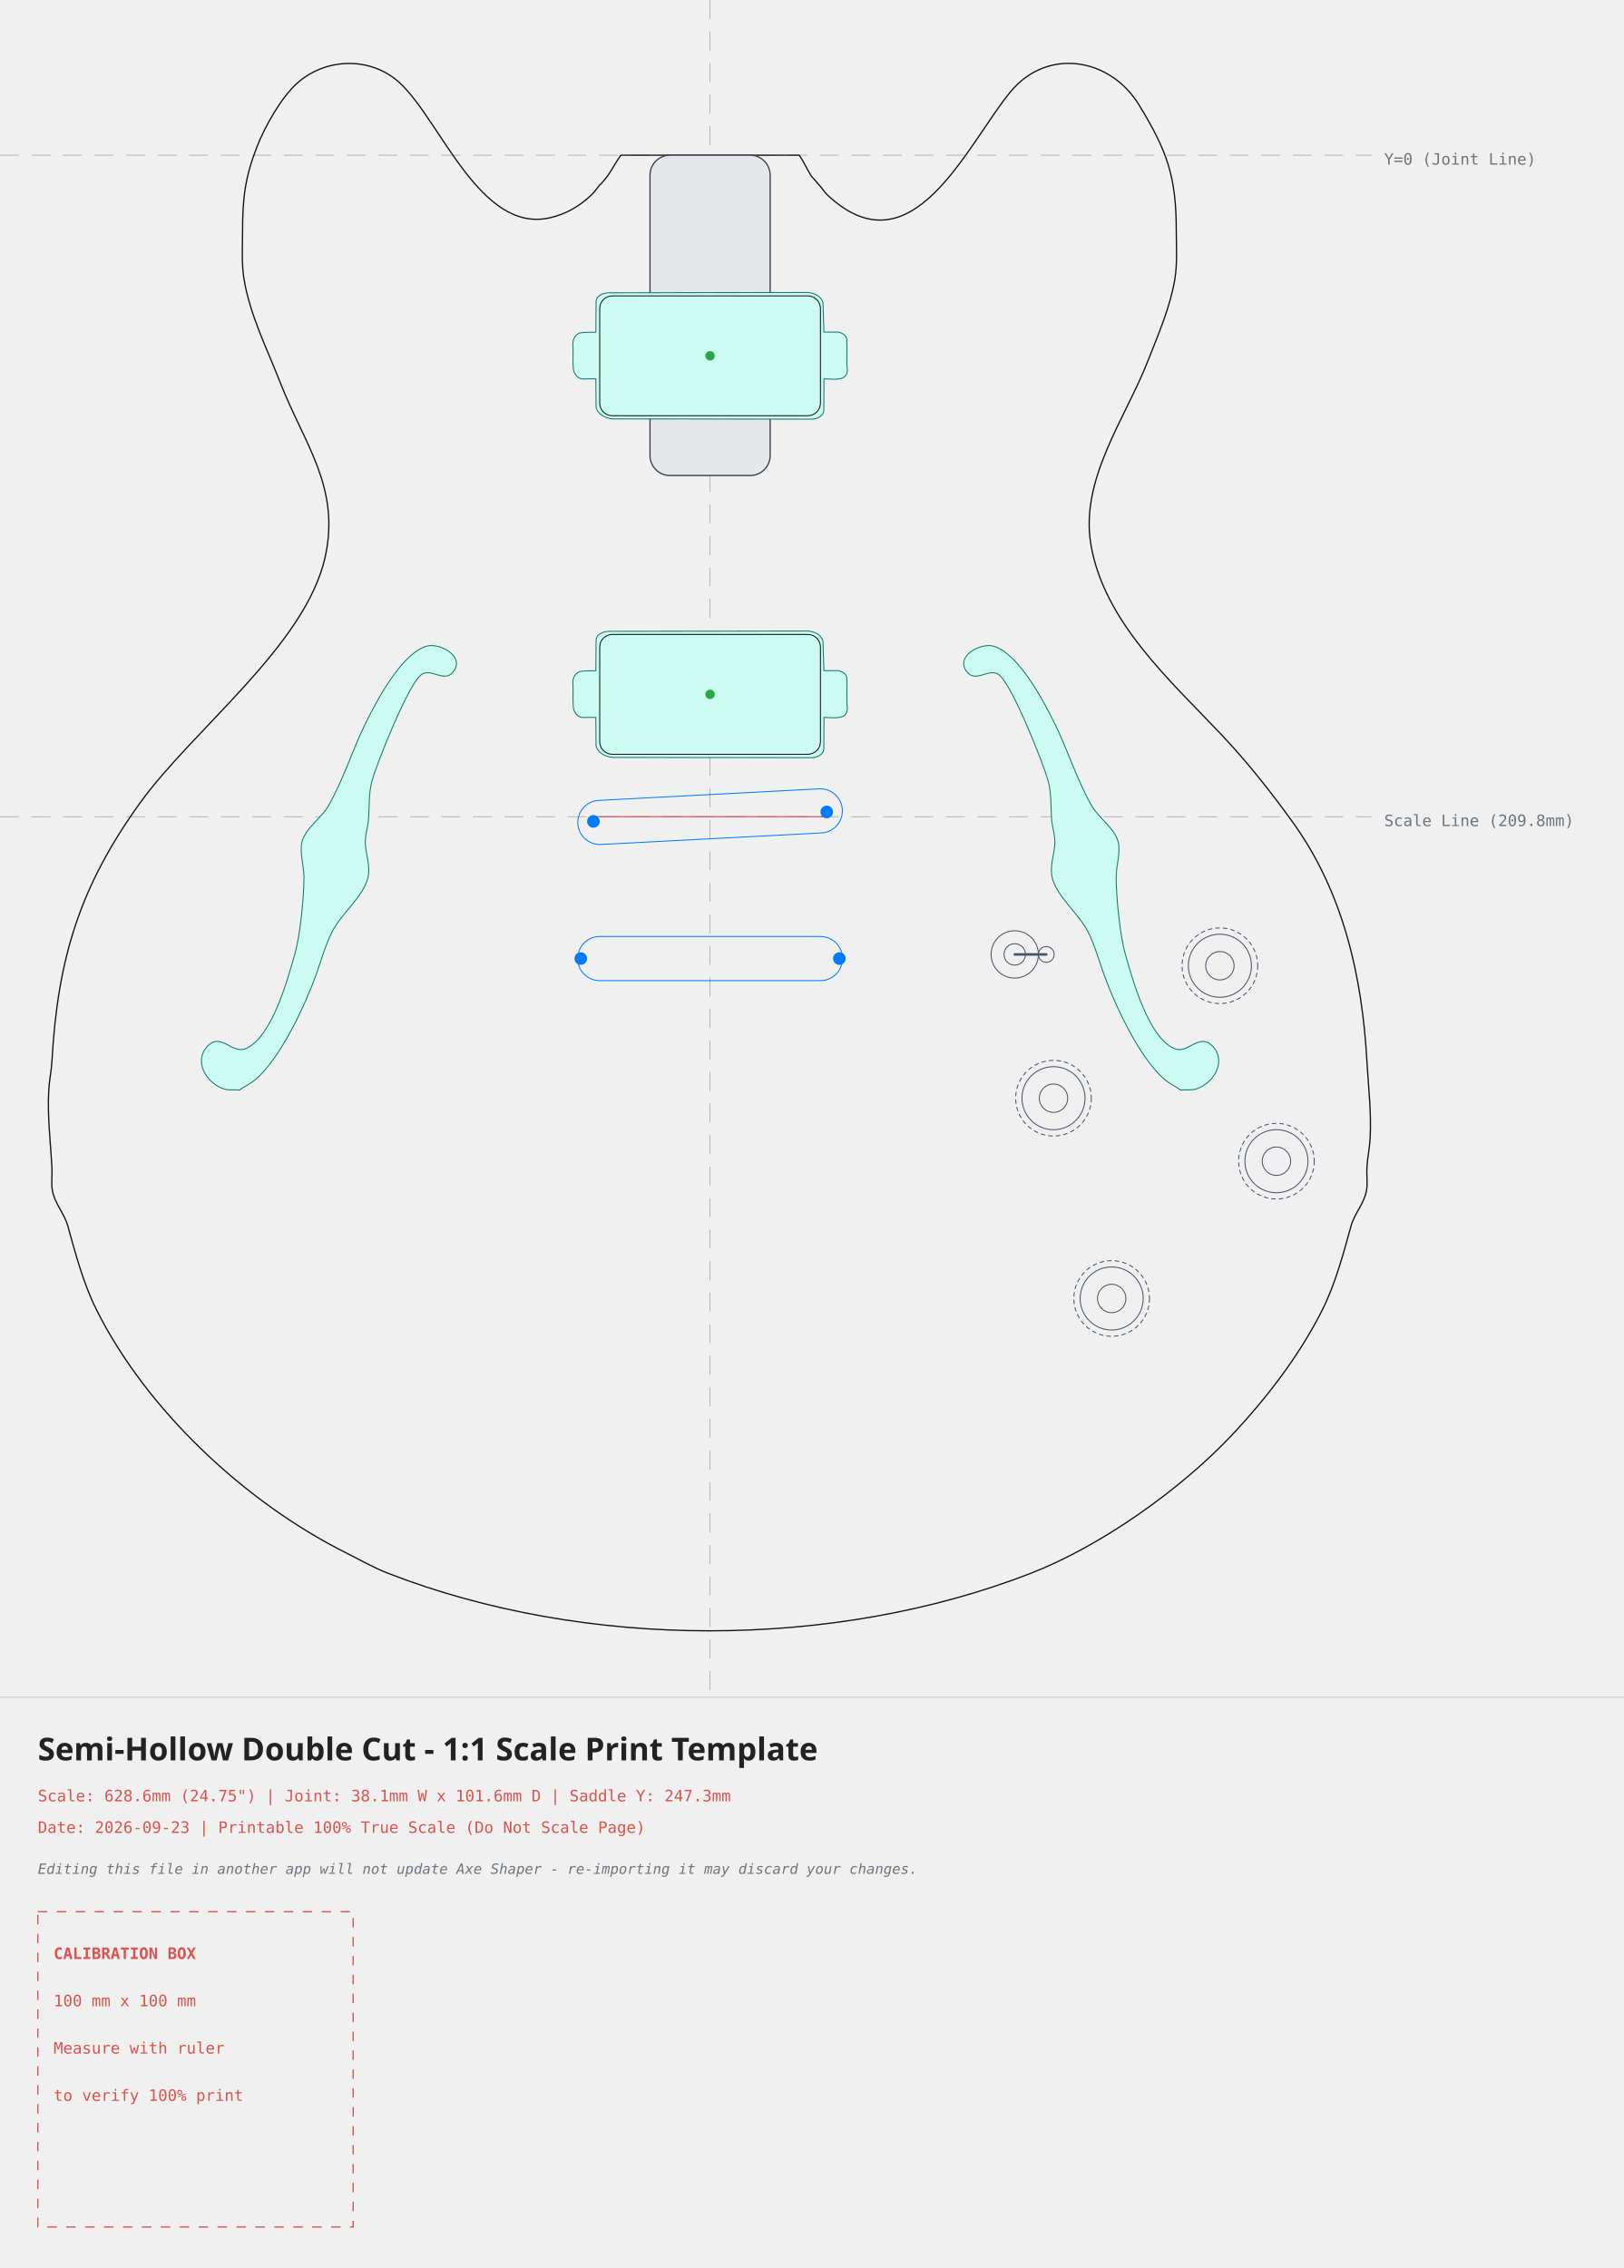
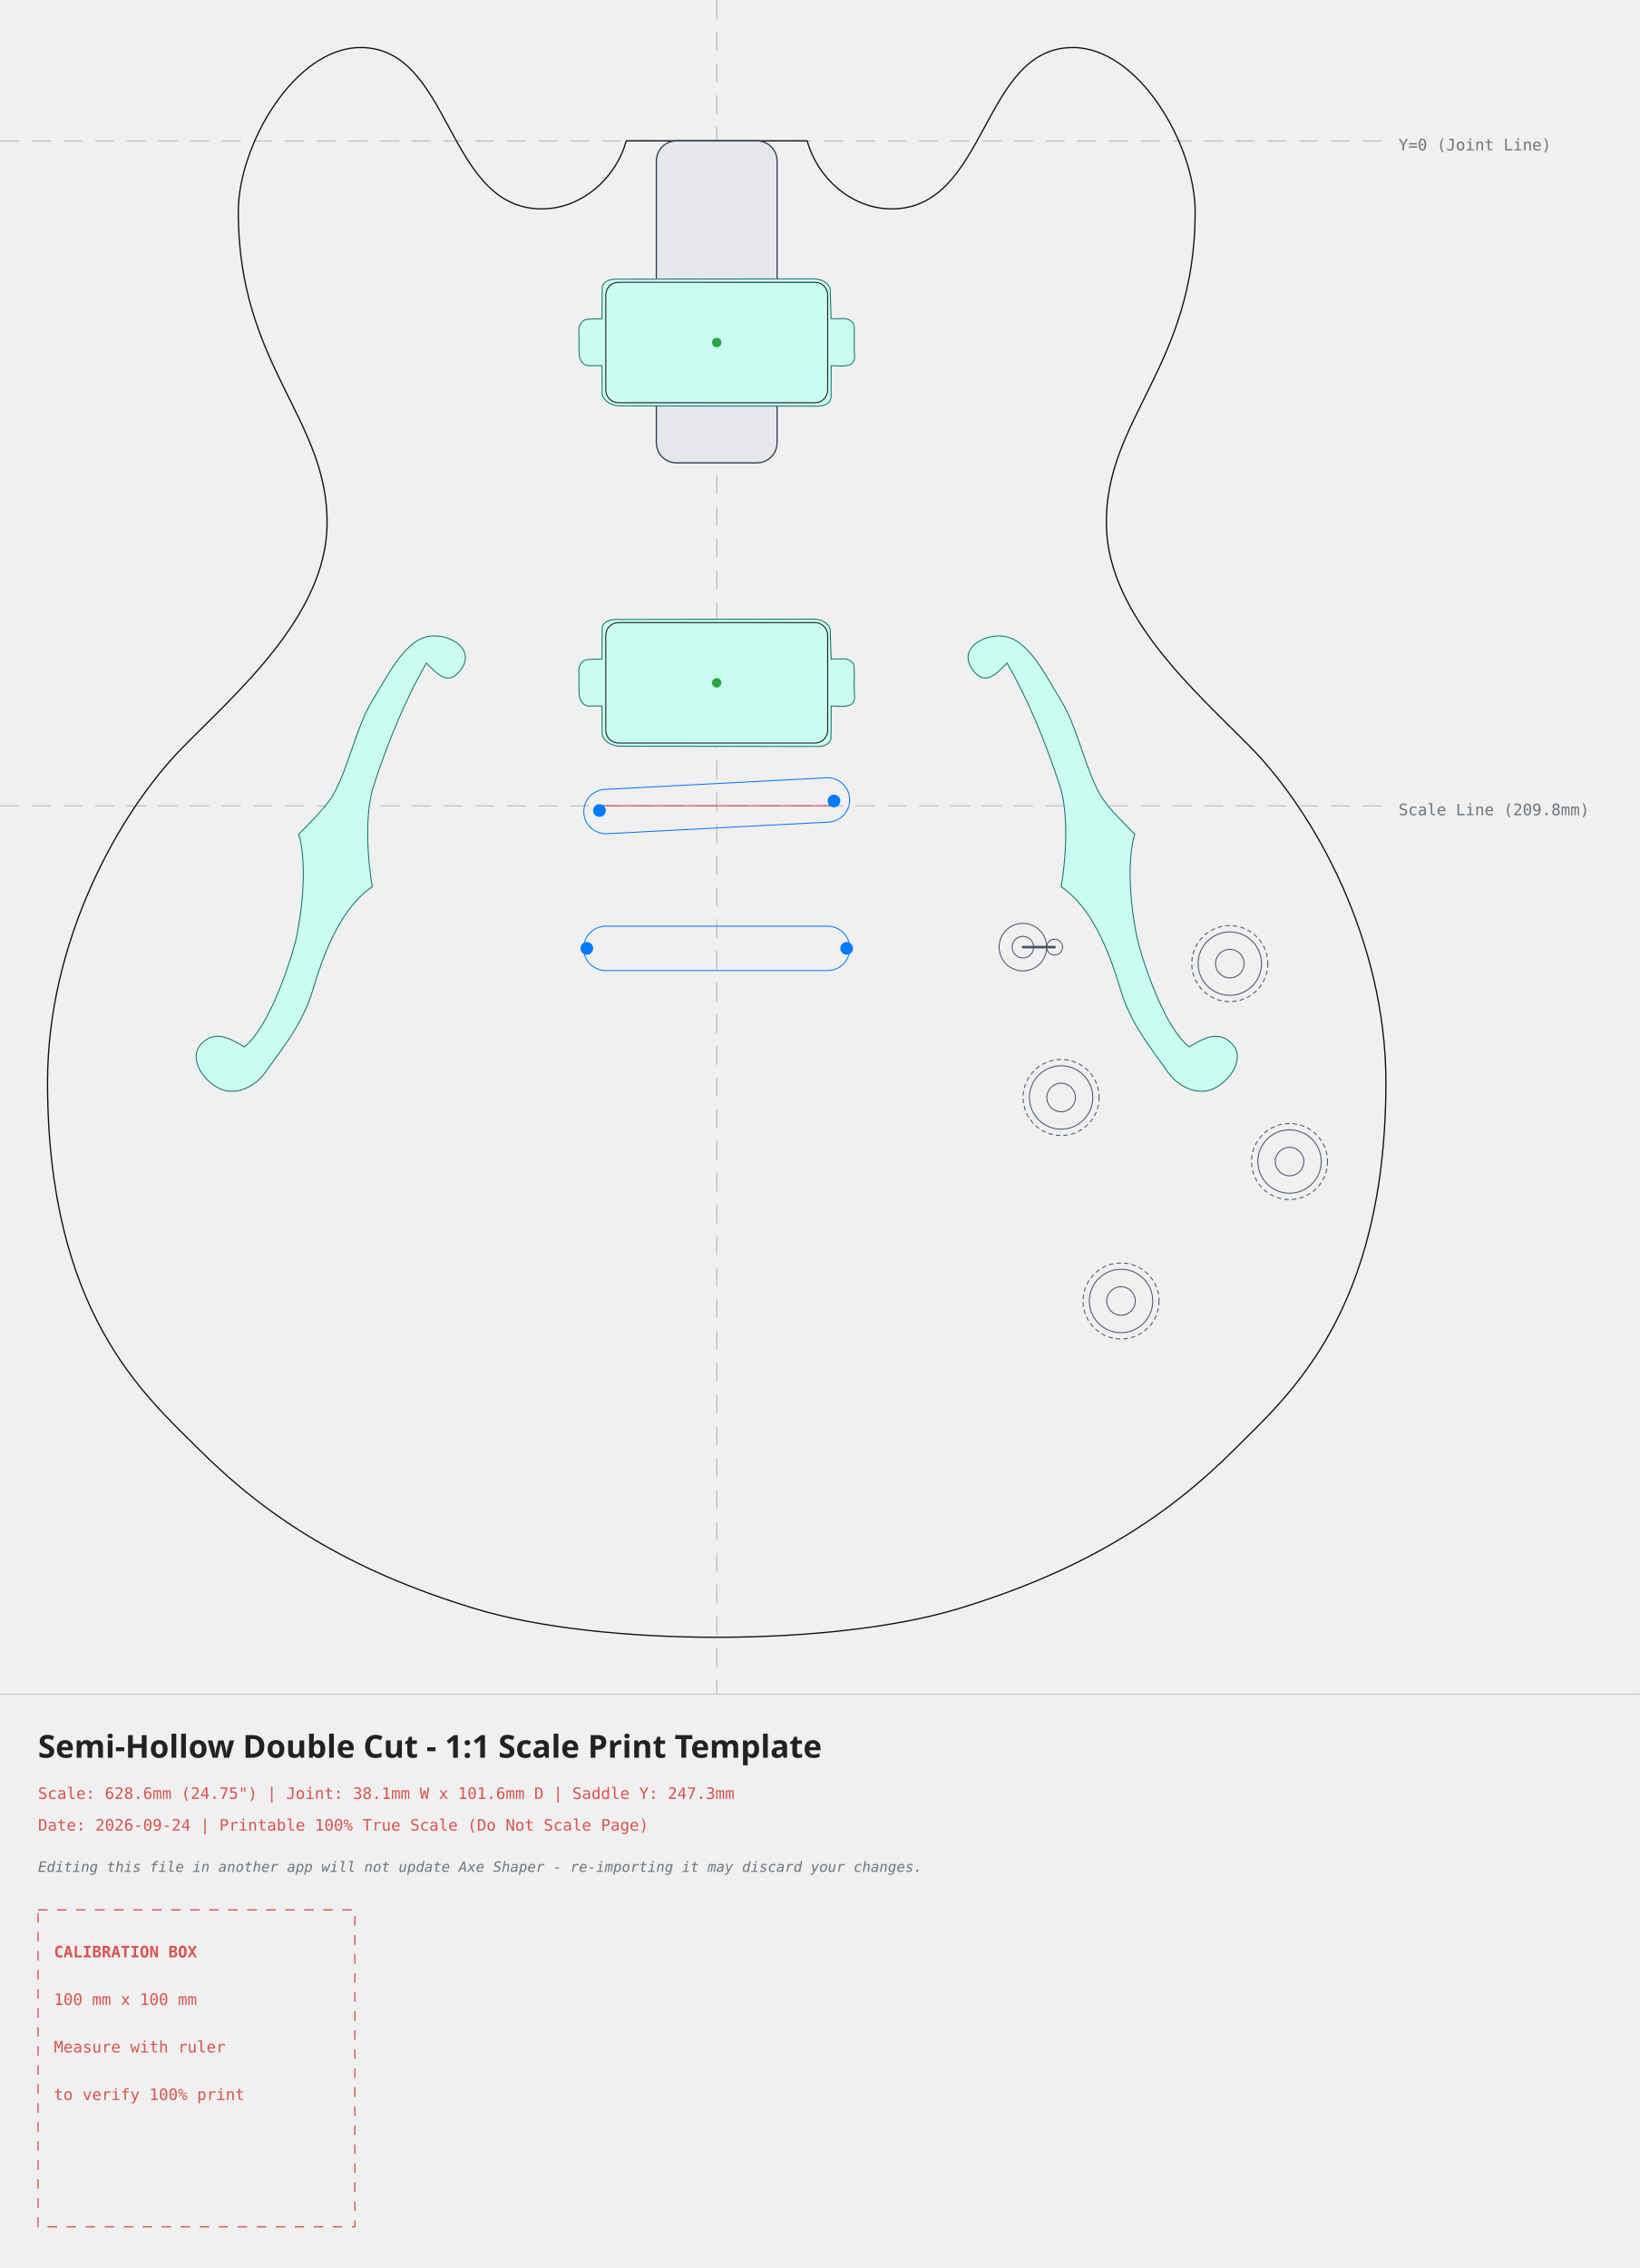
- <svg xmlns="http://www.w3.org/2000/svg" width="514.98mm" height="719.31mm" viewBox="-225.19 -49.22 514.98 719.31">
+ <svg xmlns="http://www.w3.org/2000/svg" width="517.34mm" height="715.60mm" viewBox="-226.17 -44.44 517.34 715.60">
  <style>
    .body-line { fill: none; stroke: #111111; stroke-width: 0.4; stroke-linecap: round; stroke-linejoin: round; }
    .edge-inset { fill: none; stroke: #555555; stroke-width: 0.3; stroke-dasharray: 3,2; }
    .neck-pocket { fill: #e5e7eb; stroke: #374151; stroke-width: 0.4; }
    .pickup-rout { fill: #ccfbf1; stroke: #0f766e; stroke-width: 0.3; }
    .pickup-cover { fill: none; stroke: #111111; stroke-width: 0.3; }
    .bridge-rout { fill: none; stroke: #007bff; stroke-width: 0.3; }
    .back-route { fill: #f3e8ff; stroke: #7e22ce; stroke-width: 0.3; stroke-dasharray: 3,2; }
    .front-route { fill: #ccfbf1; stroke: #0f766e; stroke-width: 0.3; }
    .pickguard { fill: #ffffff; fill-opacity: 0.35; stroke: #6b7280; stroke-width: 0.3; }
    .control-outline { fill: none; stroke: #475569; stroke-width: 0.3; }
    .control-body { fill: none; stroke: #475569; stroke-width: 0.3; stroke-dasharray: 1.2,1.2; stroke-linecap: round; }
    .control-slot { fill: none; stroke: #475569; stroke-width: 0.6; stroke-linecap: round; }
    .control-lever { fill: none; stroke: #475569; stroke-width: 0.8; stroke-linecap: round; }
    .control-cap { fill: none; stroke: #475569; stroke-width: 0.3; }
    .center-axis { fill: none; stroke: #6c757d; stroke-width: 0.2; stroke-dasharray: 6,4; opacity: 0.7; }
    .calibration-box { fill: none; stroke: #d9534f; stroke-width: 0.4; stroke-dasharray: 3,3; }
    .band-rule { fill: none; stroke: #adb5bd; stroke-width: 0.2; }
    .text-label { font-family: monospace, sans-serif; font-size: 5px; fill: #d9534f; }
    .disclaimer-label { font-family: monospace, sans-serif; font-size: 4.5px; font-style: italic; fill: #6c757d; }
    .axis-label { font-family: monospace, sans-serif; font-size: 5px; fill: #6c757d; }
    .title-label { font-family: sans-serif; font-size: 10px; font-weight: bold; fill: #222222; }
  </style>
  <g>
-     <line x1="0" y1="-49.22" x2="0" y2="489.09" class="center-axis" />
-     <line x1="-225.19" y1="0" x2="209.78" y2="0" class="center-axis" />
-     <text x="213.78" y="3" class="axis-label">Y=0 (Joint Line)</text>
-     <line x1="-225.19" y1="209.79" x2="209.78" y2="209.79" class="center-axis" stroke="#007bff" />
-     <text x="213.78" y="212.79" class="axis-label" fill="#007bff">Scale Line (209.8mm)</text>
-     <path d="M -19.05 0.00 C -19.05 0.00, -28.30 0.00, -28.30 0.00 C -29.81 2.10, -31.01 4.42, -32.48 6.56 C -32.69 6.86, -34.25 8.77, -34.52 9.02 C -35.65 10.03, -36.47 11.52, -37.60 12.59 C -41.48 16.24, -45.71 18.72, -50.92 19.88 C -72.89 24.76, -85.40 -10.74, -98.28 -22.81 C -107.28 -31.25, -121.59 -31.09, -130.84 -22.93 C -135.95 -18.42, -141.23 -9.03, -143.70 -2.66 C -147.48 7.05, -148.26 13.67, -148.26 23.98 C -148.26 29.06, -148.64 34.31, -147.80 39.34 C -145.89 50.84, -140.49 61.38, -136.31 72.13 C -128.75 91.55, -117.16 105.33, -122.07 127.46 C -128.31 155.50, -163.78 181.90, -180.70 205.33 C -199.90 231.90, -206.91 254.87, -208.71 287.30 C -208.88 290.38, -209.56 293.43, -209.73 296.52 C -210.19 304.80, -209.17 312.88, -208.71 321.11 C -208.58 323.48, -208.99 325.93, -208.59 328.28 C -207.91 332.40, -204.80 335.59, -203.70 339.55 C -201.22 348.46, -198.75 357.88, -194.59 366.19 C -178.61 398.15, -147.23 427.38, -115.47 443.26 C -111.08 445.46, -106.74 447.96, -102.15 449.75 C -39.56 474.09, 39.15 474.09, 101.74 449.75 C 123.87 441.15, 149.05 423.32, 165.27 406.15 C 176.35 394.41, 186.94 380.67, 194.18 366.19 C 198.34 357.88, 200.81 348.46, 203.29 339.55 C 204.39 335.59, 207.50 332.40, 208.19 328.28 C 208.58 325.93, 208.17 323.48, 208.30 321.11 C 208.47 318.02, 209.15 314.97, 209.32 311.88 C 209.78 303.60, 208.76 295.52, 208.30 287.30 C 206.81 260.43, 200.78 233.69, 184.73 211.47 C 177.77 201.83, 170.38 192.47, 162.19 183.81 C 145.93 166.59, 124.84 147.89, 120.75 123.36 C 117.30 102.61, 131.80 83.40, 138.97 64.96 C 142.21 56.64, 145.91 48.22, 147.39 39.34 C 148.23 34.31, 147.85 29.06, 147.85 23.98 C 147.85 6.78, 144.99 -1.29, 136.01 -15.98 C 126.85 -30.96, 106.90 -34.22, 95.25 -20.08 C 81.42 -3.28, 64.02 37.84, 37.19 12.59 C 36.07 11.53, 35.27 10.02, 34.16 9.02 C 33.94 8.58, 32.33 6.97, 32.07 6.56 C 30.72 4.43, 29.72 2.08, 28.30 0.00 C 28.30 0.00, 19.05 0.00, 19.05 0.00 C 19.05 0.00, -19.05 0.00, -19.05 0.00 Z" class="body-line" />
+     <line x1="0" y1="-44.44" x2="0" y2="490.16" class="center-axis" />
+     <line x1="-226.17" y1="0" x2="211.17" y2="0" class="center-axis" />
+     <text x="215.17" y="3" class="axis-label">Y=0 (Joint Line)</text>
+     <line x1="-226.17" y1="209.79" x2="211.17" y2="209.79" class="center-axis" stroke="#007bff" />
+     <text x="215.17" y="212.79" class="axis-label" fill="#007bff">Scale Line (209.8mm)</text>
+     <path d="M -19.05 0.00 C -19.05 0.00, -28.56 0.00, -28.56 0.00 C -31.62 11.41, -42.32 21.47, -55.20 21.47 C -85.57 21.47, -83.47 -29.44, -112.38 -29.44 C -133.11 -29.44, -150.98 1.18, -150.98 22.42 C -150.98 71.22, -122.35 87.67, -122.96 121.33 C -123.49 150.16, -151.96 174.48, -168.54 191.41 C -188.85 212.14, -211.17 252.59, -211.17 296.94 C -211.17 369.59, -180.55 395.72, -163.59 412.67 C -142.37 433.90, -116.52 450.95, -76.20 463.15 C -36.51 475.16, 36.51 475.16, 76.20 463.15 C 116.52 450.95, 142.37 433.90, 163.59 412.67 C 180.55 395.72, 211.17 369.59, 211.17 296.94 C 211.17 252.59, 188.85 212.14, 168.54 191.41 C 151.96 174.48, 123.49 150.16, 122.96 121.33 C 122.35 87.67, 150.98 71.22, 150.98 22.42 C 150.98 1.18, 133.11 -29.44, 112.38 -29.44 C 83.47 -29.44, 85.57 21.47, 55.20 21.47 C 42.32 21.47, 31.62 11.41, 28.56 0.00 C 28.56 0.00, 19.05 0.00, 19.05 0.00 C 19.05 0.00, -19.05 0.00, -19.05 0.00 Z" class="body-line" />
    <rect x="-19.05" y="0" width="38.1" height="101.6" rx="6.35" ry="6.35" class="neck-pocket" />
-     <path d="M -149.28 296.52 C -151.04 296.27, -152.67 296.70, -154.41 296.08 C -159.91 294.11, -163.95 287.17, -159.24 282.46 C -155.00 278.22, -151.58 285.21, -147.23 283.34 C -138.99 279.81, -134.01 261.53, -131.72 253.48 C -129.97 247.37, -128.79 235.34, -128.79 228.89 C -128.79 225.51, -130.29 220.82, -129.38 217.62 C -128.14 213.30, -123.25 210.24, -121.03 206.35 C -116.16 197.83, -113.41 188.47, -109.03 179.71 C -105.55 172.75, -97.74 157.96, -89.86 155.71 C -86.01 154.61, -78.15 158.56, -81.07 163.32 C -83.93 167.96, -88.27 162.35, -91.61 164.78 C -95.66 167.73, -105.48 192.39, -107.13 198.16 C -108.32 202.32, -108.00 206.20, -108.30 210.45 C -108.49 213.15, -109.52 215.94, -109.32 218.65 C -109.08 222.00, -107.72 225.52, -108.45 228.89 C -109.76 235.04, -116.92 240.44, -119.86 246.31 C -122.03 250.64, -123.22 255.10, -124.84 259.63 C -128.37 269.50, -136.19 286.40, -144.16 293.15 C -145.86 294.59, -147.64 295.35, -149.28 296.52 Z" class="front-route" />
-     <path d="M 144.16 293.15 C 136.19 286.40, 128.37 269.50, 124.84 259.63 C 123.22 255.10, 122.03 250.64, 119.86 246.31 C 116.92 240.44, 109.76 235.04, 108.45 228.89 C 107.72 225.52, 109.08 222.00, 109.32 218.65 C 109.52 215.94, 108.49 213.15, 108.30 210.45 C 108.00 206.20, 108.32 202.32, 107.13 198.16 C 105.48 192.39, 95.66 167.73, 91.61 164.78 C 88.27 162.35, 83.93 167.96, 81.07 163.32 C 78.15 158.56, 86.01 154.61, 89.86 155.71 C 97.74 157.96, 105.55 172.75, 109.03 179.71 C 113.41 188.47, 116.16 197.83, 121.03 206.35 C 123.25 210.24, 128.14 213.30, 129.38 217.62 C 130.29 220.82, 128.79 225.51, 128.79 228.89 C 128.79 235.34, 129.97 247.37, 131.72 253.48 C 134.01 261.53, 138.99 279.81, 147.23 283.34 C 151.58 285.21, 155.00 278.22, 159.24 282.46 C 163.95 287.17, 159.91 294.11, 154.41 296.08 C 152.67 296.70, 151.04 296.27, 149.28 296.52 C 147.64 295.35, 145.86 294.59, 144.16 293.15 Z" class="front-route" />
+     <path d="M -156.24 299.29 C -161.70 297.19, -167.20 289.47, -162.49 284.76 C -158.25 280.52, -153.65 283.14, -149.07 285.87 C -141.74 280.04, -135.62 262.21, -133.33 254.17 C -131.58 248.06, -128.68 229.56, -131.90 218.77 C -128.37 215.14, -123.25 210.24, -121.03 206.35 C -116.16 197.83, -113.81 184.91, -108.65 176.59 C -103.84 168.83, -98.29 156.95, -90.12 156.24 C -83.61 155.67, -76.03 160.67, -80.84 167.00 C -84.78 172.17, -88.04 168.33, -91.61 164.78 C -96.70 173.53, -102.90 186.76, -108.40 203.98 C -110.92 211.85, -110.41 225.61, -108.68 235.33 C -121.49 244.01, -126.48 265.36, -128.09 269.89 C -131.62 279.76, -136.26 285.17, -142.55 294.07 C -145.29 297.94, -151.06 301.29, -156.24 299.29 Z" class="front-route" />
+     <path d="M 142.55 294.07 C 136.26 285.17, 131.62 279.76, 128.09 269.89 C 126.48 265.36, 121.49 244.01, 108.68 235.33 C 110.41 225.61, 110.92 211.85, 108.40 203.98 C 102.90 186.76, 96.70 173.53, 91.61 164.78 C 88.04 168.33, 84.78 172.17, 80.84 167.00 C 76.03 160.67, 83.61 155.67, 90.12 156.24 C 98.29 156.95, 103.84 168.83, 108.65 176.59 C 113.81 184.91, 116.16 197.83, 121.03 206.35 C 123.25 210.24, 128.37 215.14, 131.90 218.77 C 128.68 229.56, 131.58 248.06, 133.33 254.17 C 135.62 262.21, 141.74 280.04, 149.07 285.87 C 153.65 283.14, 158.25 280.52, 162.49 284.76 C 167.20 289.47, 161.70 297.19, 156.24 299.29 C 151.06 301.29, 145.29 297.94, 142.55 294.07 Z" class="front-route" />
    <g transform="translate(0, 63.63) rotate(0)">
      <path d="M -32.15 -19.99 C -33.74 -19.90, -35.70 -19.30, -36.14 -17.56 C -36.14 -17.56, -36.23 -7.49, -36.23 -7.49 C -37.92 -7.40, -39.65 -7.56, -41.32 -7.25 C -43.03 -6.68, -43.77 -4.68, -43.47 -3.02 C -43.39 -0.56, -43.60 1.90, -43.34 4.34 C -43.07 5.93, -41.74 7.54, -39.99 7.33 C -38.74 7.29, -37.48 7.31, -36.23 7.31 C -36.23 7.31, -36.16 16.31, -36.16 16.31 C -35.63 18.63, -33.15 19.77, -30.99 20.00 C -30.99 20.00, 32.28 20.09, 32.28 20.09 C 33.88 20.03, 35.81 19.25, 36.07 17.48 C 36.07 17.48, 36.13 7.31, 36.13 7.31 C 38.15 7.31, 40.29 7.75, 42.22 6.95 C 43.38 6.33, 43.72 4.89, 43.45 3.69 C 43.29 0.71, 43.49 -2.28, 43.36 -5.26 C 43.17 -6.69, 41.58 -7.45, 40.27 -7.55 C 38.89 -7.55, 37.50 -7.48, 36.10 -7.51 C 36.10 -7.51, 35.81 -16.81, 35.81 -16.81 C 35.30 -18.97, 32.92 -20.01, 30.88 -20.09 C 30.88 -20.09, -32.15 -19.99, -32.15 -19.99 Z" class="pickup-rout" />
      <rect x="-35.00" y="-19.00" width="70.00" height="38.00" rx="4.00" ry="4.00" class="pickup-cover" />
      <circle cx="0" cy="0" r="1.5" fill="#28a745" />
    </g>
    <g transform="translate(0, 171) rotate(0)">
      <path d="M -32.15 -19.99 C -33.74 -19.90, -35.70 -19.30, -36.14 -17.56 C -36.14 -17.56, -36.23 -7.49, -36.23 -7.49 C -37.92 -7.40, -39.65 -7.56, -41.32 -7.25 C -43.03 -6.68, -43.77 -4.68, -43.47 -3.02 C -43.39 -0.56, -43.60 1.90, -43.34 4.34 C -43.07 5.93, -41.74 7.54, -39.99 7.33 C -38.74 7.29, -37.48 7.31, -36.23 7.31 C -36.23 7.31, -36.16 16.31, -36.16 16.31 C -35.63 18.63, -33.15 19.77, -30.99 20.00 C -30.99 20.00, 32.28 20.09, 32.28 20.09 C 33.88 20.03, 35.81 19.25, 36.07 17.48 C 36.07 17.48, 36.13 7.31, 36.13 7.31 C 38.15 7.31, 40.29 7.75, 42.22 6.95 C 43.38 6.33, 43.72 4.89, 43.45 3.69 C 43.29 0.71, 43.49 -2.28, 43.36 -5.26 C 43.17 -6.69, 41.58 -7.45, 40.27 -7.55 C 38.89 -7.55, 37.50 -7.48, 36.10 -7.51 C 36.10 -7.51, 35.81 -16.81, 35.81 -16.81 C 35.30 -18.97, 32.92 -20.01, 30.88 -20.09 C 30.88 -20.09, -32.15 -19.99, -32.15 -19.99 Z" class="pickup-rout" />
      <rect x="-35.00" y="-19.00" width="70.00" height="38.00" rx="4.00" ry="4.00" class="pickup-cover" />
      <circle cx="0" cy="0" r="1.5" fill="#28a745" />
    </g>
    <g id="control-knobs">
-       <g transform="translate(127.36, 362.60)" data-knob-style="generic">
+       <g transform="translate(127.59, 366.05)" data-knob-style="generic">
        <circle cx="0" cy="0" r="12.00" class="control-body" />
        <circle cx="0" cy="0" r="10.00" class="control-outline" />
        <circle cx="0" cy="0" r="4.50" class="control-outline" />
      </g>
-       <g transform="translate(179.61, 319.06)" data-knob-style="generic">
+       <g transform="translate(180.76, 322.05)" data-knob-style="generic">
        <circle cx="0" cy="0" r="12.00" class="control-body" />
        <circle cx="0" cy="0" r="10.00" class="control-outline" />
        <circle cx="0" cy="0" r="4.50" class="control-outline" />
      </g>
-       <g transform="translate(108.91, 299.08)" data-knob-style="generic">
+       <g transform="translate(108.68, 301.84)" data-knob-style="generic">
        <circle cx="0" cy="0" r="12.00" class="control-body" />
        <circle cx="0" cy="0" r="10.00" class="control-outline" />
        <circle cx="0" cy="0" r="4.50" class="control-outline" />
      </g>
-       <g transform="translate(161.68, 257.07)" data-knob-style="generic">
+       <g transform="translate(161.91, 259.60)" data-knob-style="generic">
        <circle cx="0" cy="0" r="12.00" class="control-body" />
        <circle cx="0" cy="0" r="10.00" class="control-outline" />
        <circle cx="0" cy="0" r="4.50" class="control-outline" />
      </g>
    </g>
    <g id="control-switches">
-       <g transform="translate(96.62, 253.48) rotate(90.00)" data-switch-type="gibson_toggle">
+       <g transform="translate(96.62, 254.40) rotate(90.00)" data-switch-type="gibson_toggle">
        <circle cx="0" cy="0" r="7.5" class="control-outline" />
        <circle cx="0" cy="0" r="3.4" class="control-outline" />
        <line x1="0" y1="0" x2="0" y2="-10" class="control-lever" />
        <circle cx="0" cy="-10" r="2.5" class="control-cap" />
      </g>
    </g>
    <g id="bridge-hardware">
      <rect x="-42.00" y="202.79" width="84.00" height="14.00" rx="7.00" ry="7.00" class="bridge-rout" transform="rotate(-3 0.00 209.79)" />
      <rect x="-42.00" y="247.79" width="84.00" height="14.00" rx="7.00" ry="7.00" class="bridge-rout" />
      <line x1="-37.31" y1="209.79" x2="37.31" y2="209.79" stroke="#dc3545" stroke-width="0.3" />
      <g transform="translate(0, 209.79)">
        <circle cx="-37" cy="1.5" r="2" fill="#007bff" />
        <circle cx="37" cy="-1.5" r="2" fill="#007bff" />
        <circle cx="-41" cy="45" r="2" fill="#007bff" />
        <circle cx="41" cy="45" r="2" fill="#007bff" />
      </g>
    </g>
  </g>
  <g>
-     <line x1="-225.19" y1="489.09" x2="289.78" y2="489.09" class="band-rule" />
-     <text x="-213.19" y="509.09" class="title-label">Semi-Hollow Double Cut - 1:1 Scale Print Template</text>
-     <text x="-213.19" y="522.09" class="text-label">Scale: 628.6mm (24.75") | Joint: 38.1mm W x 101.6mm D | Saddle Y: 247.3mm</text>
-     <text x="-213.19" y="532.09" class="text-label">Date: 2026-09-23 | Printable 100% True Scale (Do Not Scale Page)</text>
-     <text x="-213.19" y="545.09" class="disclaimer-label">Editing this file in another app will not update Axe Shaper - re-importing it may discard your changes.</text>
-     <g transform="translate(-213.19, 557.09)">
+     <line x1="-226.17" y1="490.16" x2="291.17" y2="490.16" class="band-rule" />
+     <text x="-214.17" y="510.16" class="title-label">Semi-Hollow Double Cut - 1:1 Scale Print Template</text>
+     <text x="-214.17" y="523.16" class="text-label">Scale: 628.6mm (24.75") | Joint: 38.1mm W x 101.6mm D | Saddle Y: 247.3mm</text>
+     <text x="-214.17" y="533.16" class="text-label">Date: 2026-09-24 | Printable 100% True Scale (Do Not Scale Page)</text>
+     <text x="-214.17" y="546.16" class="disclaimer-label">Editing this file in another app will not update Axe Shaper - re-importing it may discard your changes.</text>
+     <g transform="translate(-214.17, 558.16)">
      <rect x="0" y="0" width="100" height="100" class="calibration-box" />
      <text x="5" y="15" class="text-label" font-weight="bold">CALIBRATION BOX</text>
      <text x="5" y="30" class="text-label">100 mm x 100 mm</text>
      <text x="5" y="45" class="text-label">Measure with ruler</text>
      <text x="5" y="60" class="text-label">to verify 100% print</text>
    </g>
  </g>
</svg>
